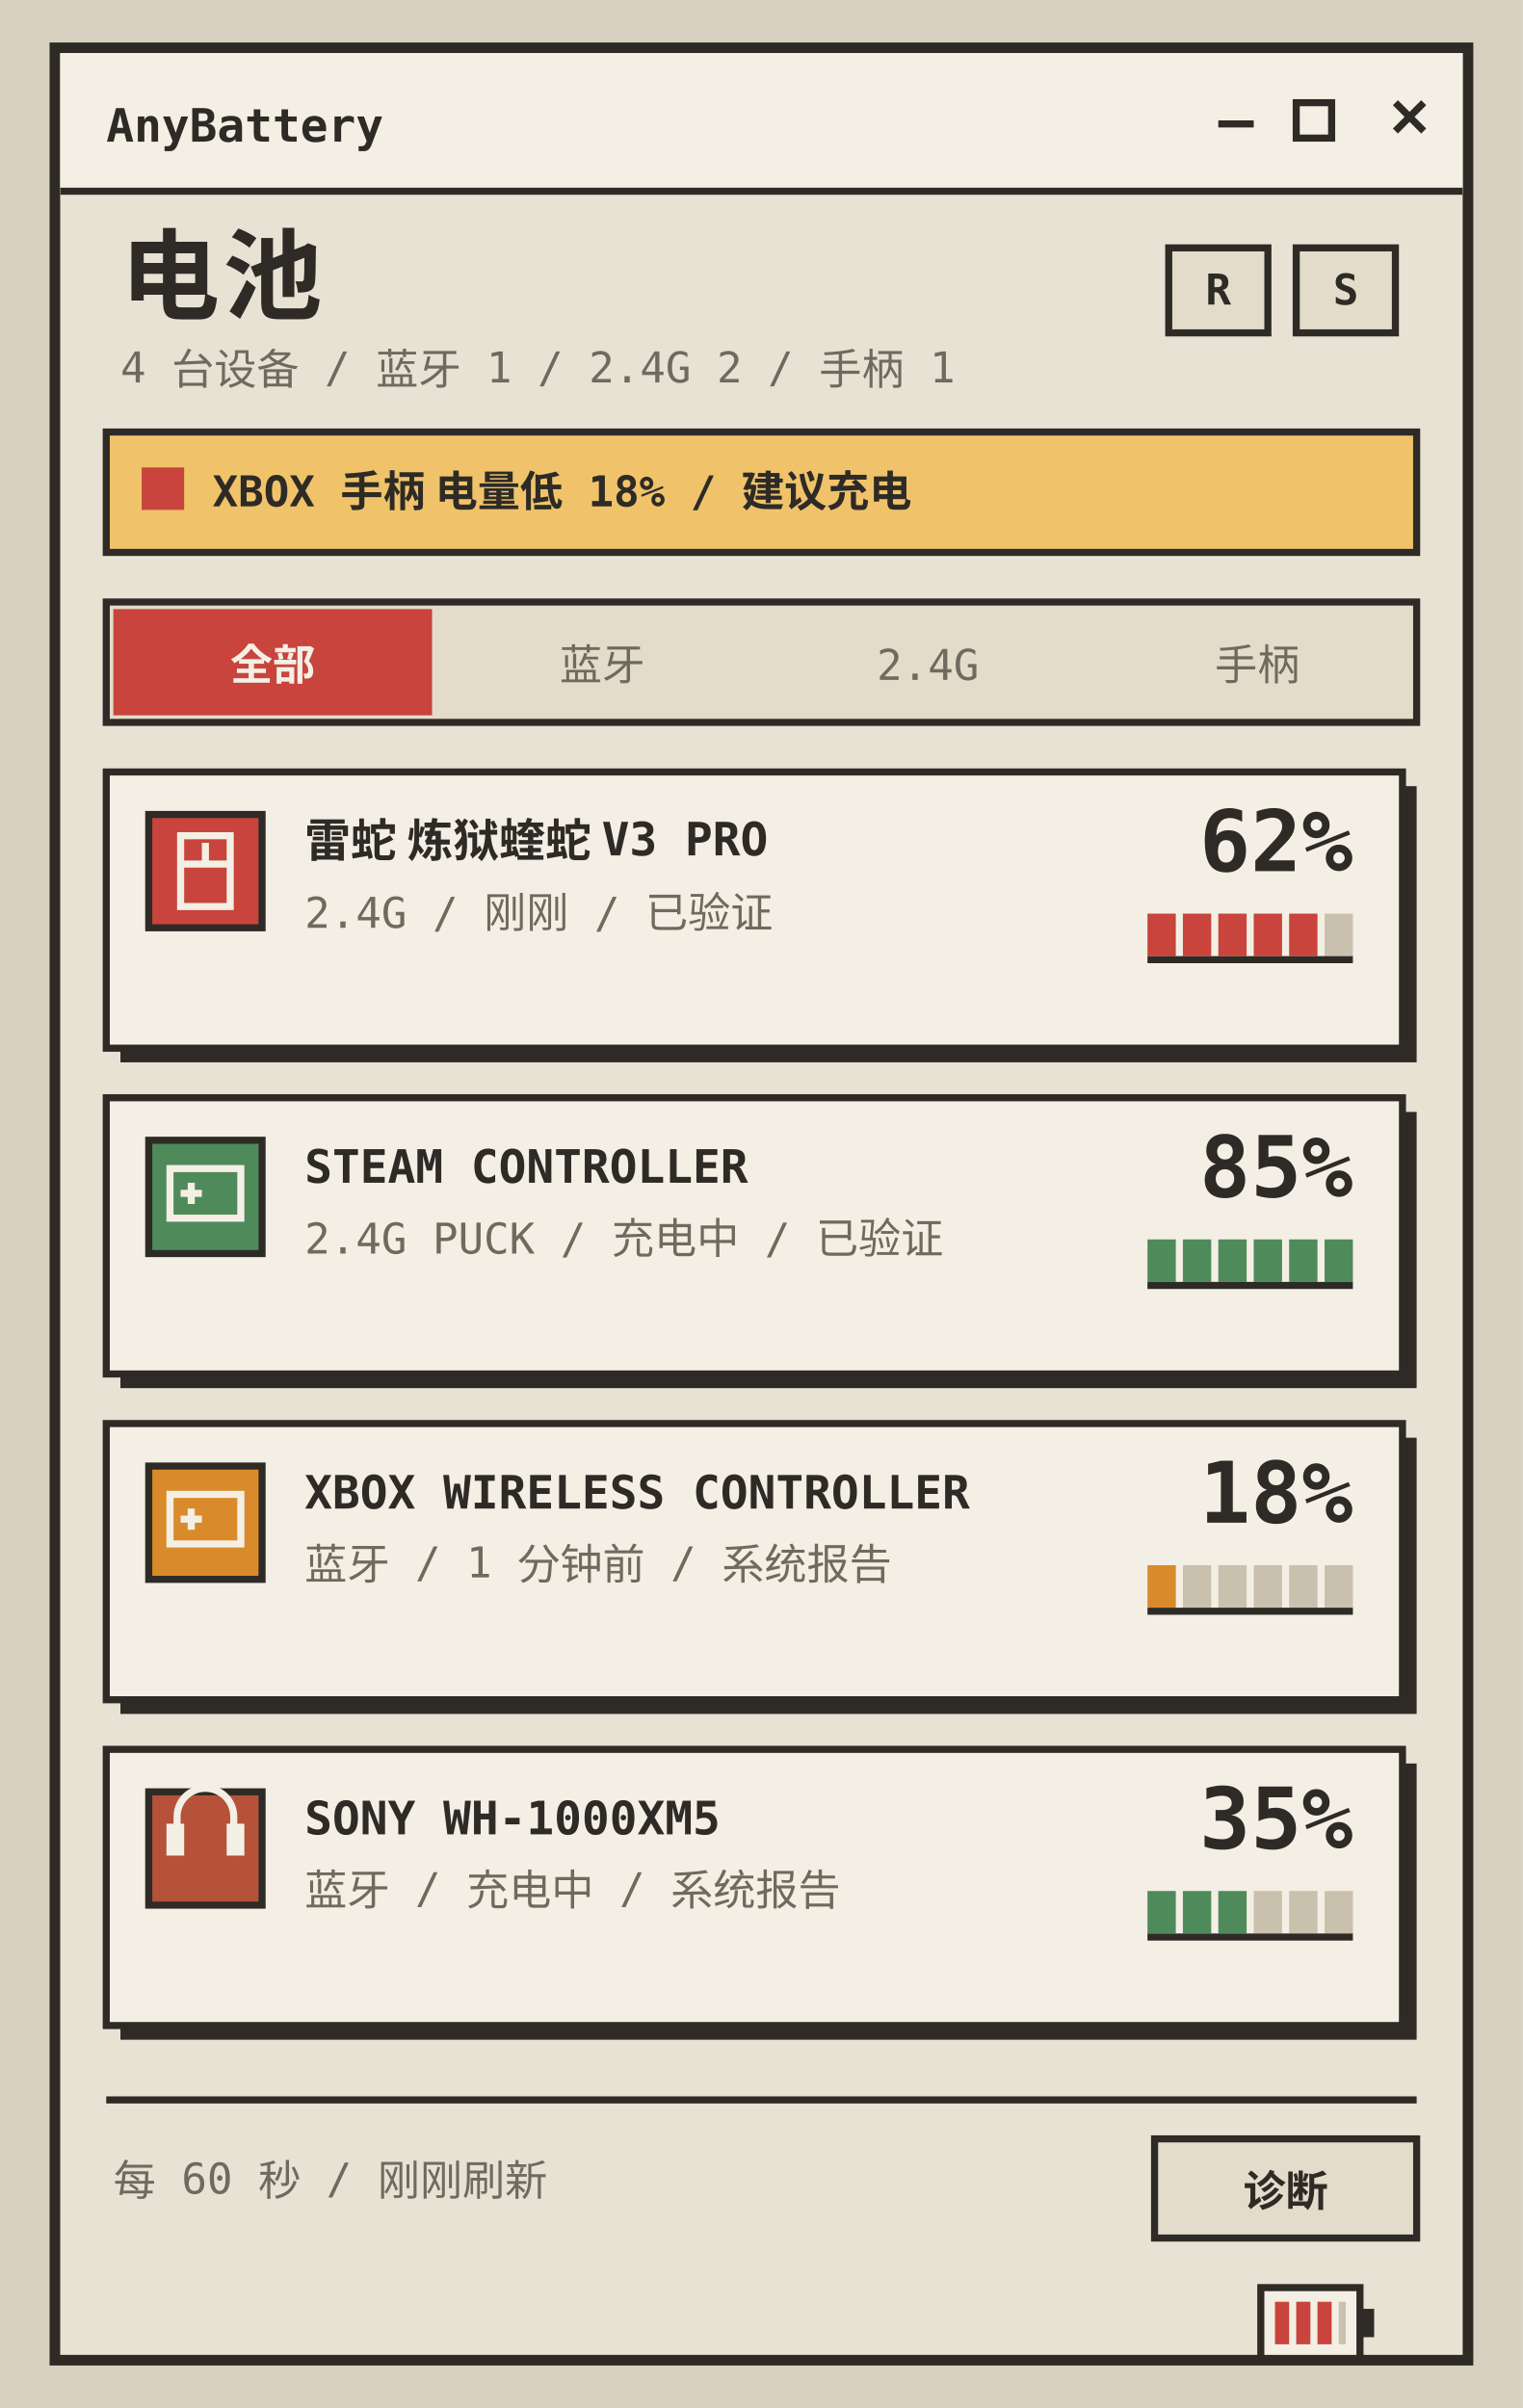
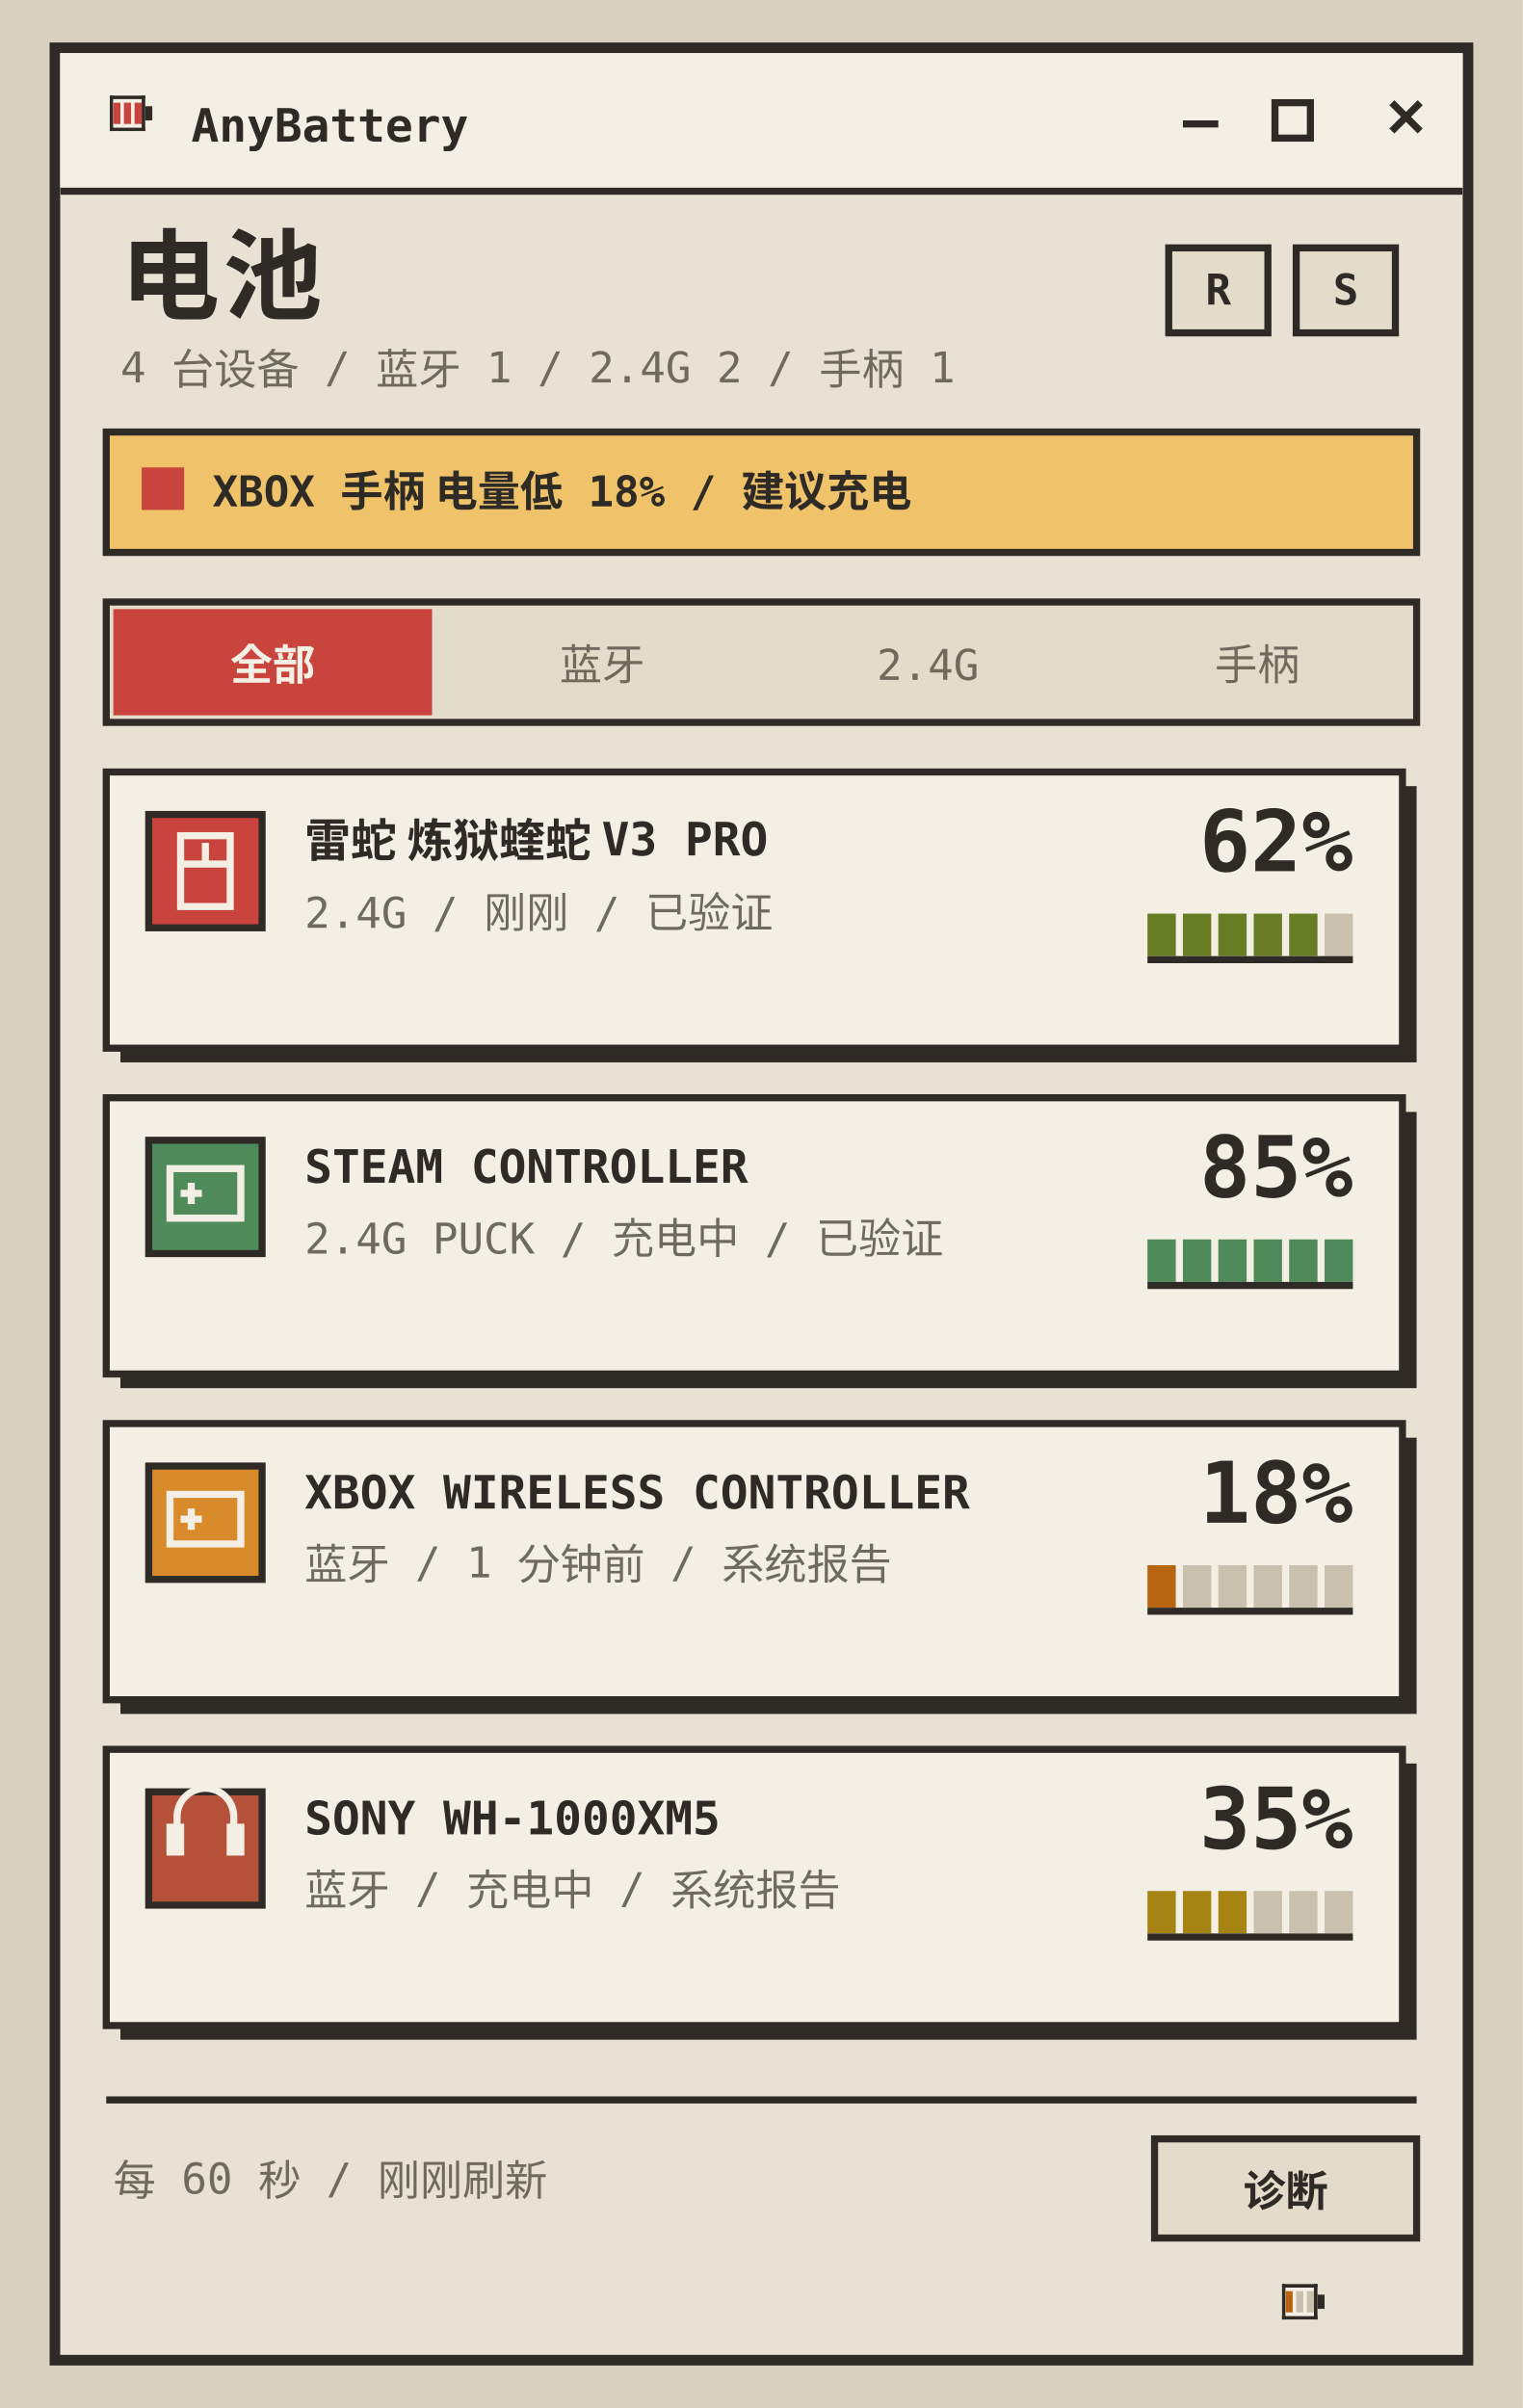
<svg xmlns="http://www.w3.org/2000/svg" width="430" height="680" viewBox="0 0 430 680" font-family="DejaVu Sans Mono, monospace">
  <rect width="430" height="680" fill="#D8D1BF" />
  <rect x="14" y="12" width="402" height="656" fill="#2E2B26" />
  <rect x="17" y="15" width="396" height="650" fill="#E8E2D4" />
  <rect x="17" y="15" width="396" height="40" fill="#F4EFE4" />
  <rect x="17" y="53" width="396" height="2" fill="#2E2B26" />
-   <text x="30" y="40" fill="#2E2B26" font-size="13" font-weight="bold">AnyBattery</text>
-   <path d="M344 35h10" stroke="#2E2B26" stroke-width="2" />
-   <rect x="366" y="29" width="10" height="10" fill="none" stroke="#2E2B26" stroke-width="2" />
-   <path d="M394 29l8 8M402 29l-8 8" stroke="#2E2B26" stroke-width="2" />
+   <g transform="translate(29,27)">
+     <rect x="2" y="0" width="10" height="1" fill="#2E2B26" />
+     <rect x="2" y="0" width="1" height="10" fill="#2E2B26" />
+     <rect x="11" y="0" width="1" height="10" fill="#2E2B26" />
+     <rect x="2" y="9" width="10" height="1" fill="#2E2B26" />
+     <rect x="3" y="1" width="8" height="8" fill="#F4EFE4" />
+     <rect x="12" y="3" width="2" height="4" fill="#2E2B26" />
+     <rect x="3" y="2" width="2" height="6" fill="#C8443C" />
+     <rect x="6" y="2" width="2" height="6" fill="#C8443C" />
+     <rect x="9" y="2" width="2" height="6" fill="#C8443C" />
+   </g>
+   <text x="54" y="40" fill="#2E2B26" font-size="13" font-weight="bold">AnyBattery</text>
+   <path d="M334 35h10" stroke="#2E2B26" stroke-width="2" />
+   <rect x="360" y="29" width="10" height="10" fill="none" stroke="#2E2B26" stroke-width="2" />
+   <path d="M393 29l8 8M401 29l-8 8" stroke="#2E2B26" stroke-width="2" />
  <rect x="330" y="70" width="28" height="24" fill="#E3DCCB" stroke="#2E2B26" stroke-width="2" />
  <text x="344" y="86" text-anchor="middle" fill="#2E2B26" font-size="12" font-weight="bold">R</text>
  <rect x="366" y="70" width="28" height="24" fill="#E3DCCB" stroke="#2E2B26" stroke-width="2" />
  <text x="380" y="86" text-anchor="middle" fill="#2E2B26" font-size="12" font-weight="bold">S</text>
  <text x="34" y="88" fill="#2E2B26" font-size="28" font-weight="bold" letter-spacing="1">电池</text>
  <text x="34" y="108" fill="#6F6A5E" font-size="12">4 台设备 / 蓝牙 1 / 2.4G 2 / 手柄 1</text>
  <rect x="30" y="122" width="370" height="34" fill="#F0C36A" stroke="#2E2B26" stroke-width="2" />
  <rect x="40" y="132" width="12" height="12" fill="#C8443C" />
  <text x="60" y="143" fill="#2E2B26" font-size="12" font-weight="bold">XBOX 手柄 电量低 18% / 建议充电</text>
  <rect x="30" y="170" width="370" height="34" fill="#E3DCCB" stroke="#2E2B26" stroke-width="2" />
  <rect x="32" y="172" width="90" height="30" fill="#C8443C" />
  <text x="77" y="192" text-anchor="middle" fill="#F4EFE4" font-size="12" font-weight="bold">全部</text>
  <text x="170" y="192" text-anchor="middle" fill="#6F6A5E" font-size="12">蓝牙</text>
  <text x="262" y="192" text-anchor="middle" fill="#6F6A5E" font-size="12">2.4G</text>
  <text x="355" y="192" text-anchor="middle" fill="#6F6A5E" font-size="12">手柄</text>
  <rect x="34" y="222" width="366" height="78" fill="#2E2B26" />
  <rect x="30" y="218" width="366" height="78" fill="#F4EFE4" stroke="#2E2B26" stroke-width="2" />
  <rect x="42" y="230" width="32" height="32" fill="#C8443C" stroke="#2E2B26" stroke-width="2" />
  <rect x="51" y="236" width="14" height="20" fill="none" stroke="#F4EFE4" stroke-width="2" />
  <path d="M58 238v6M51 244h14" stroke="#F4EFE4" stroke-width="2" />
  <text x="86" y="242" fill="#2E2B26" font-size="13" font-weight="bold">雷蛇 炼狱蝰蛇 V3 PRO</text>
  <text x="86" y="262" fill="#6F6A5E" font-size="12">2.4G / 刚刚 / 已验证</text>
  <text x="382" y="246" text-anchor="end" fill="#2E2B26" font-size="24" font-weight="bold">62%</text>
-   <g fill="#C8443C">
+   <g fill="#687C24">
    <rect x="324" y="258" width="8" height="12" />
    <rect x="334" y="258" width="8" height="12" />
    <rect x="344" y="258" width="8" height="12" />
    <rect x="354" y="258" width="8" height="12" />
    <rect x="364" y="258" width="8" height="12" />
  </g>
  <g fill="#C9C1AE">
    <rect x="374" y="258" width="8" height="12" />
  </g>
  <rect x="324" y="270" width="58" height="2" fill="#2E2B26" />
  <rect x="34" y="314" width="366" height="78" fill="#2E2B26" />
  <rect x="30" y="310" width="366" height="78" fill="#F4EFE4" stroke="#2E2B26" stroke-width="2" />
  <rect x="42" y="322" width="32" height="32" fill="#4F8A5B" stroke="#2E2B26" stroke-width="2" />
  <rect x="48" y="330" width="20" height="14" fill="none" stroke="#F4EFE4" stroke-width="2" />
  <path d="M54 334v6M51 337h6" stroke="#F4EFE4" stroke-width="2" />
  <text x="86" y="334" fill="#2E2B26" font-size="13" font-weight="bold">STEAM CONTROLLER</text>
  <text x="86" y="354" fill="#6F6A5E" font-size="12">2.4G PUCK / 充电中 / 已验证</text>
  <text x="382" y="338" text-anchor="end" fill="#2E2B26" font-size="24" font-weight="bold">85%</text>
  <g fill="#4F8A5B">
    <rect x="324" y="350" width="8" height="12" />
    <rect x="334" y="350" width="8" height="12" />
    <rect x="344" y="350" width="8" height="12" />
    <rect x="354" y="350" width="8" height="12" />
    <rect x="364" y="350" width="8" height="12" />
    <rect x="374" y="350" width="8" height="12" />
  </g>
  <rect x="324" y="362" width="58" height="2" fill="#2E2B26" />
  <rect x="34" y="406" width="366" height="78" fill="#2E2B26" />
  <rect x="30" y="402" width="366" height="78" fill="#F4EFE4" stroke="#2E2B26" stroke-width="2" />
  <rect x="42" y="414" width="32" height="32" fill="#D98A2B" stroke="#2E2B26" stroke-width="2" />
  <rect x="48" y="422" width="20" height="14" fill="none" stroke="#F4EFE4" stroke-width="2" />
  <path d="M54 426v6M51 429h6" stroke="#F4EFE4" stroke-width="2" />
  <text x="86" y="426" fill="#2E2B26" font-size="13" font-weight="bold">XBOX WIRELESS CONTROLLER</text>
  <text x="86" y="446" fill="#6F6A5E" font-size="12">蓝牙 / 1 分钟前 / 系统报告</text>
  <text x="382" y="430" text-anchor="end" fill="#2E2B26" font-size="24" font-weight="bold">18%</text>
-   <g fill="#D98A2B">
+   <g fill="#B86512">
    <rect x="324" y="442" width="8" height="12" />
  </g>
  <g fill="#C9C1AE">
    <rect x="334" y="442" width="8" height="12" />
    <rect x="344" y="442" width="8" height="12" />
    <rect x="354" y="442" width="8" height="12" />
    <rect x="364" y="442" width="8" height="12" />
    <rect x="374" y="442" width="8" height="12" />
  </g>
  <rect x="324" y="454" width="58" height="2" fill="#2E2B26" />
  <rect x="34" y="498" width="366" height="78" fill="#2E2B26" />
  <rect x="30" y="494" width="366" height="78" fill="#F4EFE4" stroke="#2E2B26" stroke-width="2" />
  <rect x="42" y="506" width="32" height="32" fill="#B55239" stroke="#2E2B26" stroke-width="2" />
  <path d="M50 516v-3a8 8 0 0 1 16 0v3" fill="none" stroke="#F4EFE4" stroke-width="2" />
  <rect x="47" y="515" width="5" height="9" fill="#F4EFE4" />
  <rect x="64" y="515" width="5" height="9" fill="#F4EFE4" />
  <text x="86" y="518" fill="#2E2B26" font-size="13" font-weight="bold">SONY WH-1000XM5</text>
  <text x="86" y="538" fill="#6F6A5E" font-size="12">蓝牙 / 充电中 / 系统报告</text>
  <text x="382" y="522" text-anchor="end" fill="#2E2B26" font-size="24" font-weight="bold">35%</text>
-   <g fill="#4F8A5B">
+   <g fill="#A68414">
    <rect x="324" y="534" width="8" height="12" />
    <rect x="334" y="534" width="8" height="12" />
    <rect x="344" y="534" width="8" height="12" />
  </g>
  <g fill="#C9C1AE">
    <rect x="354" y="534" width="8" height="12" />
    <rect x="364" y="534" width="8" height="12" />
    <rect x="374" y="534" width="8" height="12" />
  </g>
  <rect x="324" y="546" width="58" height="2" fill="#2E2B26" />
  <rect x="30" y="592" width="370" height="2" fill="#2E2B26" />
  <text x="32" y="620" fill="#6F6A5E" font-size="12">每 60 秒 / 刚刚刷新</text>
  <rect x="326" y="604" width="74" height="28" fill="#E3DCCB" stroke="#2E2B26" stroke-width="2" />
  <text x="363" y="623" text-anchor="middle" fill="#2E2B26" font-size="12" font-weight="bold">诊断</text>
-   <rect x="356" y="646" width="28" height="20" fill="#F4EFE4" stroke="#2E2B26" stroke-width="2" />
-   <rect x="360" y="650" width="4" height="12" fill="#C8443C" />
-   <rect x="366" y="650" width="4" height="12" fill="#C8443C" />
-   <rect x="372" y="650" width="4" height="12" fill="#C8443C" />
-   <rect x="378" y="650" width="2" height="12" fill="#C9C1AE" />
-   <rect x="384" y="652" width="4" height="8" fill="#2E2B26" />
+   <g transform="translate(360,645)">
+     <rect x="2" y="0" width="10" height="1" fill="#2E2B26" />
+     <rect x="2" y="0" width="1" height="10" fill="#2E2B26" />
+     <rect x="11" y="0" width="1" height="10" fill="#2E2B26" />
+     <rect x="2" y="9" width="10" height="1" fill="#2E2B26" />
+     <rect x="3" y="1" width="8" height="8" fill="#F4EFE4" />
+     <rect x="12" y="3" width="2" height="4" fill="#2E2B26" />
+     <rect x="3" y="2" width="2" height="6" fill="#B86512" />
+     <rect x="6" y="2" width="2" height="6" fill="#C9C1AE" />
+     <rect x="9" y="2" width="2" height="6" fill="#C9C1AE" />
+   </g>
</svg>
